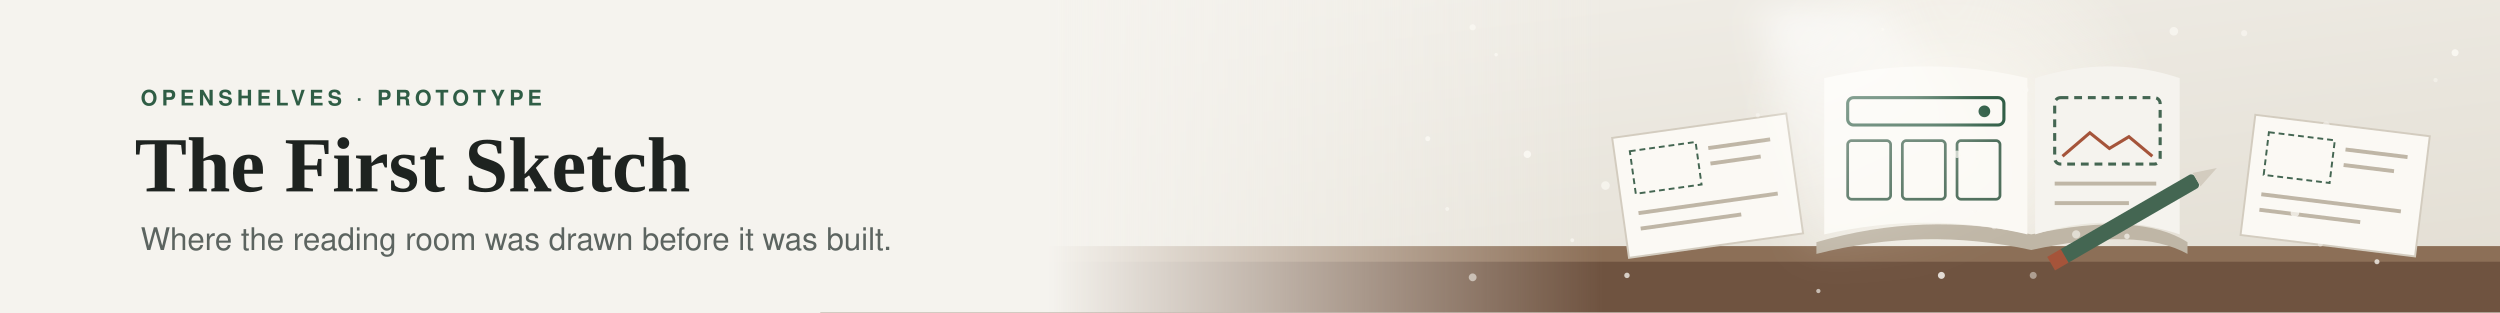
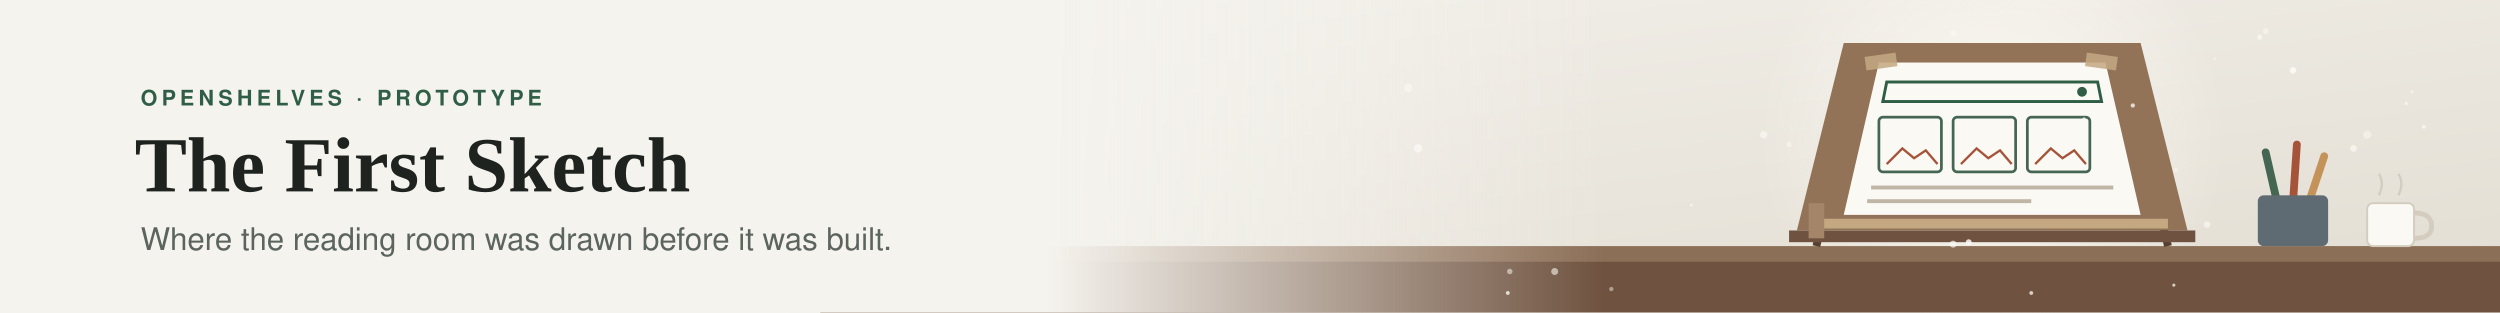
<svg xmlns="http://www.w3.org/2000/svg" width="1280" height="160" viewBox="0 0 1280 160" font-family="'DM Sans', -apple-system, BlinkMacSystemFont, 'Segoe UI', Helvetica, Arial, sans-serif" role="img">
  <defs>
    <linearGradient id="beam" x1="0" y1="0" x2="0.6" y2="1">
      <stop offset="0" stop-color="#ffffff" stop-opacity=".7" />
      <stop offset="1" stop-color="#ffffff" stop-opacity="0" />
    </linearGradient>
    <filter id="soft" x="-20%" y="-20%" width="140%" height="140%">
      <feGaussianBlur stdDeviation="10" />
    </filter>
    <linearGradient id="bg" x1="0" y1="0" x2="1" y2="1">
      <stop offset="0" stop-color="#f5f3ee" />
      <stop offset="1" stop-color="#e2ddd2" />
    </linearGradient>
    <linearGradient id="fade" x1="0" x2="1">
      <stop offset="0.42" stop-color="#f5f3ee" />
      <stop offset="0.64" stop-color="#f5f3ee" stop-opacity="0" />
    </linearGradient>
    <radialGradient id="glow" cx=".5" cy=".5" r=".5">
      <stop offset="0" stop-color="#fffdf7" stop-opacity=".8" />
      <stop offset="1" stop-color="#fffdf7" stop-opacity="0" />
    </radialGradient>
  </defs>
  <rect width="1280" height="160" fill="url(#bg)" />
-   <circle cx="1000" cy="70" r="110" fill="url(#glow)" />
+   <circle cx="1020" cy="70" r="120" fill="url(#glow)" />
  <rect x="420" y="132" width="860" height="28" fill="#6f5340" />
  <rect x="420" y="126" width="860" height="8" fill="#8c6f57" />
-   <g transform="rotate(-8 875 100)">
-     <rect x="830" y="64" width="90" height="62" fill="#fbf9f4" stroke="#d3ccbf" />
-     <rect x="838" y="72" width="34" height="22" fill="none" stroke="#446652" stroke-dasharray="3 2" />
-     <line x1="878" y1="76" x2="910" y2="76" stroke="#bfb6a6" stroke-width="2" />
-     <line x1="878" y1="84" x2="904" y2="84" stroke="#bfb6a6" stroke-width="2" />
-     <line x1="838" y1="104" x2="910" y2="104" stroke="#bfb6a6" stroke-width="2" />
-     <line x1="838" y1="112" x2="890" y2="112" stroke="#bfb6a6" stroke-width="2" />
-   </g>
-   <g transform="rotate(7 1195 100)">
-     <rect x="1150" y="64" width="90" height="62" fill="#fbf9f4" stroke="#d3ccbf" />
-     <rect x="1158" y="72" width="34" height="22" fill="none" stroke="#446652" stroke-dasharray="3 2" />
-     <line x1="1198" y1="76" x2="1230" y2="76" stroke="#bfb6a6" stroke-width="2" />
-     <line x1="1198" y1="84" x2="1224" y2="84" stroke="#bfb6a6" stroke-width="2" />
-     <line x1="1158" y1="104" x2="1230" y2="104" stroke="#bfb6a6" stroke-width="2" />
-     <line x1="1158" y1="112" x2="1210" y2="112" stroke="#bfb6a6" stroke-width="2" />
-   </g>
-   <path d="M930,124 Q985,108 1040,120 Q1095,108 1120,124 L1120,130 Q1095,116 1040,128 Q985,116 930,130Z" fill="#bfb6a6" />
-   <path d="M934,40 Q987,28 1038,40 L1038,120 Q987,108 934,120Z" fill="#fbf9f4" />
-   <path d="M1042,40 Q1080,28 1116,40 L1116,120 Q1080,108 1042,120Z" fill="#f5f3ee" />
-   <rect x="946" y="50" width="80" height="14" rx="3" fill="none" stroke="#2f5d45" stroke-width="1.6" />
-   <circle cx="1016" cy="57" r="3" fill="#2f5d45" />
-   <rect x="946" y="72" width="22" height="30" rx="2" fill="none" stroke="#446652" stroke-width="1.4" />
-   <rect x="974" y="72" width="22" height="30" rx="2" fill="none" stroke="#446652" stroke-width="1.4" />
-   <rect x="1002" y="72" width="22" height="30" rx="2" fill="none" stroke="#446652" stroke-width="1.4" />
-   <rect x="1052" y="50" width="54" height="34" rx="3" fill="none" stroke="#446652" stroke-width="1.6" stroke-dasharray="4 3" />
-   <path d="M1056,80 l14,-12 l10,8 l10,-6 l12,10" stroke="#a5543a" stroke-width="1.6" fill="none" />
-   <line x1="1052" y1="94" x2="1104" y2="94" stroke="#bfb6a6" stroke-width="2" />
-   <line x1="1052" y1="104" x2="1090" y2="104" stroke="#bfb6a6" stroke-width="2" />
-   <g transform="rotate(-30 1090 112)">
-     <rect x="1050" y="108" width="80" height="8" rx="2" fill="#446652" />
-     <polygon points="1130,108 1142,112 1130,116" fill="#d3ccbf" />
-     <rect x="1044" y="108" width="8" height="8" fill="#a5543a" />
-   </g>
-   <g filter="url(#soft)">
-     <polygon points="900,0 960,0 1062,126 926,126" fill="url(#beam)" />
-   </g>
+   <line x1="930" y1="126" x2="950" y2="40" stroke="#55402f" stroke-width="4" />
+   <line x1="1110" y1="126" x2="1090" y2="40" stroke="#55402f" stroke-width="4" />
+   <path d="M920,118 L944,22 L1096,22 L1120,118Z" fill="#927358" />
+   <path d="M916,118 L1124,118 L1124,124 L916,124Z" fill="#6f5340" />
+   <path d="M944,110 L962,32 L1078,32 L1096,110Z" fill="#fbf9f4" />
+   <rect x="955" y="28" width="16" height="7" fill="#c4a882" opacity=".85" transform="rotate(-8 963 31)" />
+   <rect x="1068" y="28" width="16" height="7" fill="#c4a882" opacity=".85" transform="rotate(8 1076 31)" />
+   <path d="M966,42 L1074,42 L1076,52 L964,52Z" fill="none" stroke="#2f5d45" stroke-width="1.5" />
+   <circle cx="1066" cy="47" r="2.5" fill="#2f5d45" />
+   <rect x="962" y="60" width="32" height="28" rx="2" fill="none" stroke="#446652" stroke-width="1.4" />
+   <path d="M966,84 l8,-8 l6,5 l6,-4 l6,7" stroke="#a5543a" stroke-width="1.2" fill="none" />
+   <rect x="1000" y="60" width="32" height="28" rx="2" fill="none" stroke="#446652" stroke-width="1.4" />
+   <path d="M1004,84 l8,-8 l6,5 l6,-4 l6,7" stroke="#a5543a" stroke-width="1.2" fill="none" />
+   <rect x="1038" y="60" width="32" height="28" rx="2" fill="none" stroke="#446652" stroke-width="1.4" />
+   <path d="M1042,84 l8,-8 l6,5 l6,-4 l6,7" stroke="#a5543a" stroke-width="1.2" fill="none" />
+   <line x1="958" y1="96" x2="1082" y2="96" stroke="#bfb6a6" stroke-width="2" />
+   <line x1="956" y1="103" x2="1040" y2="103" stroke="#bfb6a6" stroke-width="2" />
+   <rect x="930" y="112" width="180" height="5" fill="#c4a882" />
+   <rect x="926" y="104" width="8" height="18" fill="#a5856a" />
+   <line x1="1166" y1="104" x2="1160" y2="78" stroke="#446652" stroke-width="4" stroke-linecap="round" />
+   <line x1="1174" y1="104" x2="1176" y2="74" stroke="#a5543a" stroke-width="4" stroke-linecap="round" />
+   <line x1="1182" y1="104" x2="1190" y2="80" stroke="#c4935a" stroke-width="4" stroke-linecap="round" />
+   <rect x="1156" y="100" width="36" height="26" rx="3" fill="#5e6b72" />
+   <rect x="1212" y="104" width="24" height="22" rx="3" fill="#fbf9f4" stroke="#d3ccbf" />
+   <path d="M1236,109 q9,0 9,7 q0,6 -9,6" fill="none" stroke="#d3ccbf" stroke-width="2.5" />
+   <path d="M1218,100 q3,-6 0,-11 M1228,100 q3,-6 0,-11" stroke="#d3ccbf" stroke-width="1.2" fill="none" />
  <rect width="1280" height="160" fill="url(#fade)" />
-   <circle cx="741" cy="107" r="1.0" fill="#fbf9f4" opacity="0.63" />
-   <circle cx="1089" cy="121" r="1.4" fill="#fbf9f4" opacity="0.65" />
-   <circle cx="731" cy="71" r="1.3" fill="#fbf9f4" opacity="0.83" />
-   <circle cx="1021" cy="116" r="1.4" fill="#fbf9f4" opacity="0.49" />
-   <circle cx="1188" cy="125" r="1.3" fill="#fbf9f4" opacity="0.45" />
-   <circle cx="1002" cy="79" r="1.9" fill="#fbf9f4" opacity="0.70" />
-   <circle cx="999" cy="91" r="1.3" fill="#fbf9f4" opacity="0.42" />
-   <circle cx="754" cy="142" r="2.0" fill="#fbf9f4" opacity="0.55" />
-   <circle cx="1209" cy="83" r="0.9" fill="#fbf9f4" opacity="0.83" />
-   <circle cx="1041" cy="141" r="1.8" fill="#fbf9f4" opacity="0.45" />
-   <circle cx="1063" cy="120" r="2.1" fill="#fbf9f4" opacity="0.57" />
-   <circle cx="1011" cy="108" r="1.0" fill="#fbf9f4" opacity="0.82" />
-   <circle cx="1149" cy="17" r="1.6" fill="#fbf9f4" opacity="0.58" />
-   <circle cx="822" cy="95" r="2.2" fill="#fbf9f4" opacity="0.68" />
-   <circle cx="782" cy="79" r="1.9" fill="#fbf9f4" opacity="0.88" />
-   <circle cx="1113" cy="16" r="2.2" fill="#fbf9f4" opacity="0.70" />
-   <circle cx="766" cy="28" r="0.9" fill="#fbf9f4" opacity="0.73" />
-   <circle cx="805" cy="123" r="1.0" fill="#fbf9f4" opacity="0.67" />
-   <circle cx="964" cy="15" r="0.8" fill="#fbf9f4" opacity="0.85" />
-   <circle cx="1257" cy="27" r="1.8" fill="#fbf9f4" opacity="0.89" />
-   <circle cx="1217" cy="134" r="1.3" fill="#fbf9f4" opacity="0.76" />
-   <circle cx="994" cy="141" r="1.8" fill="#fbf9f4" opacity="0.82" />
-   <circle cx="1191" cy="64" r="1.8" fill="#fbf9f4" opacity="0.45" />
-   <circle cx="833" cy="141" r="1.4" fill="#fbf9f4" opacity="0.74" />
-   <circle cx="1037" cy="46" r="1.6" fill="#fbf9f4" opacity="0.86" />
-   <circle cx="900" cy="59" r="1.1" fill="#fbf9f4" opacity="0.49" />
-   <circle cx="1175" cy="109" r="2.2" fill="#fbf9f4" opacity="0.73" />
-   <circle cx="1247" cy="41" r="1.1" fill="#fbf9f4" opacity="0.51" />
-   <circle cx="931" cy="149" r="1.1" fill="#fbf9f4" opacity="0.63" />
-   <circle cx="754" cy="14" r="1.6" fill="#fbf9f4" opacity="0.71" />
+   <circle cx="1205" cy="76" r="1.7" fill="#fbf9f4" opacity="0.72" />
+   <circle cx="866" cy="105" r="0.8" fill="#fbf9f4" opacity="0.59" />
+   <circle cx="1000" cy="125" r="1.8" fill="#fbf9f4" opacity="0.69" />
+   <circle cx="721" cy="45" r="2.2" fill="#fbf9f4" opacity="0.59" />
+   <circle cx="1067" cy="61" r="0.9" fill="#fbf9f4" opacity="0.79" />
+   <circle cx="796" cy="139" r="1.8" fill="#fbf9f4" opacity="0.58" />
+   <circle cx="1134" cy="30" r="0.8" fill="#fbf9f4" opacity="0.46" />
+   <circle cx="1241" cy="65" r="0.9" fill="#fbf9f4" opacity="0.86" />
+   <circle cx="1174" cy="36" r="1.7" fill="#fbf9f4" opacity="0.86" />
+   <circle cx="1040" cy="150" r="1.0" fill="#fbf9f4" opacity="0.74" />
+   <circle cx="772" cy="150" r="1.0" fill="#fbf9f4" opacity="0.79" />
+   <circle cx="1130" cy="115" r="1.7" fill="#fbf9f4" opacity="0.64" />
+   <circle cx="1113" cy="146" r="0.8" fill="#fbf9f4" opacity="0.75" />
+   <circle cx="916" cy="74" r="1.3" fill="#fbf9f4" opacity="0.59" />
+   <circle cx="1114" cy="87" r="1.0" fill="#fbf9f4" opacity="0.53" />
+   <circle cx="1092" cy="103" r="1.5" fill="#fbf9f4" opacity="0.79" />
+   <circle cx="1232" cy="53" r="0.8" fill="#fbf9f4" opacity="0.79" />
+   <circle cx="1160" cy="16" r="1.5" fill="#fbf9f4" opacity="0.53" />
+   <circle cx="1157" cy="19" r="1.3" fill="#fbf9f4" opacity="0.77" />
+   <circle cx="825" cy="148" r="1.1" fill="#fbf9f4" opacity="0.46" />
+   <circle cx="1000" cy="17" r="1.4" fill="#fbf9f4" opacity="0.65" />
+   <circle cx="773" cy="139" r="1.4" fill="#fbf9f4" opacity="0.52" />
+   <circle cx="1008" cy="124" r="1.5" fill="#fbf9f4" opacity="0.85" />
+   <circle cx="1212" cy="69" r="2.1" fill="#fbf9f4" opacity="0.50" />
+   <circle cx="1092" cy="54" r="1.1" fill="#fbf9f4" opacity="0.76" />
+   <circle cx="726" cy="76" r="2.1" fill="#fbf9f4" opacity="0.78" />
+   <circle cx="903" cy="69" r="1.9" fill="#fbf9f4" opacity="0.65" />
+   <circle cx="973" cy="37" r="2.2" fill="#fbf9f4" opacity="0.87" />
+   <circle cx="1235" cy="47" r="0.8" fill="#fbf9f4" opacity="0.57" />
+   <circle cx="1006" cy="38" r="1.1" fill="#fbf9f4" opacity="0.66" />
  <text x="72" y="54" font-size="11" font-weight="700" letter-spacing="2.2" fill="#2f5d45">OPENSHELVES · PROTOTYPE</text>
  <text x="69" y="98" font-family="Literata, Georgia, 'Times New Roman', serif" font-size="40" font-weight="600" fill="#1e2320">The First Sketch</text>
  <text x="72" y="128" font-size="16" fill="#5c6460">Where the reading room was drawn before it was built.</text>
</svg>
